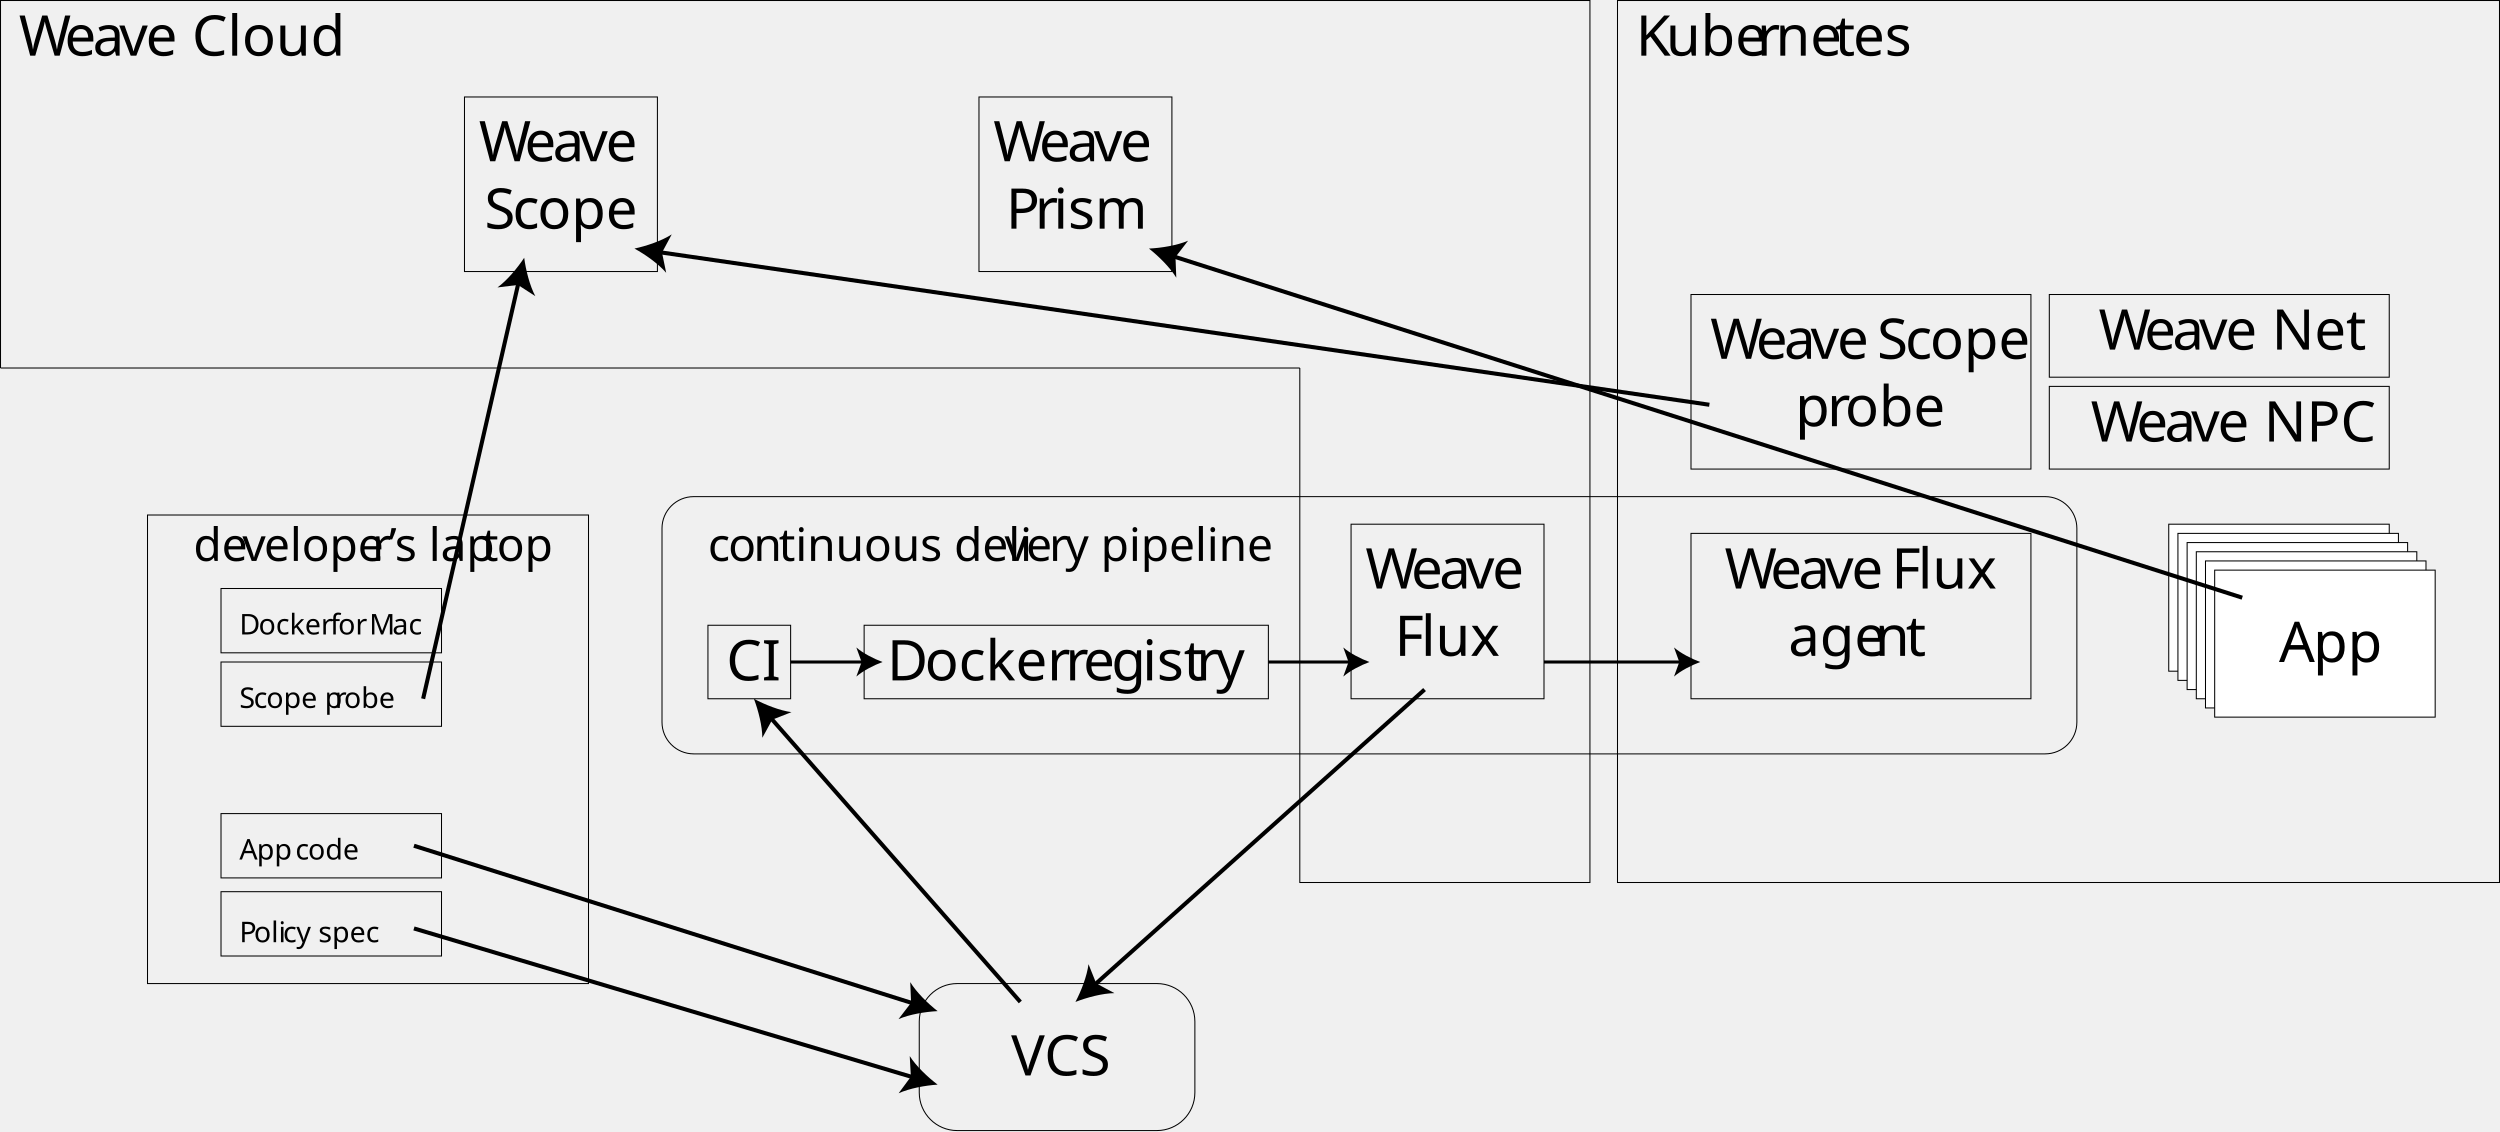
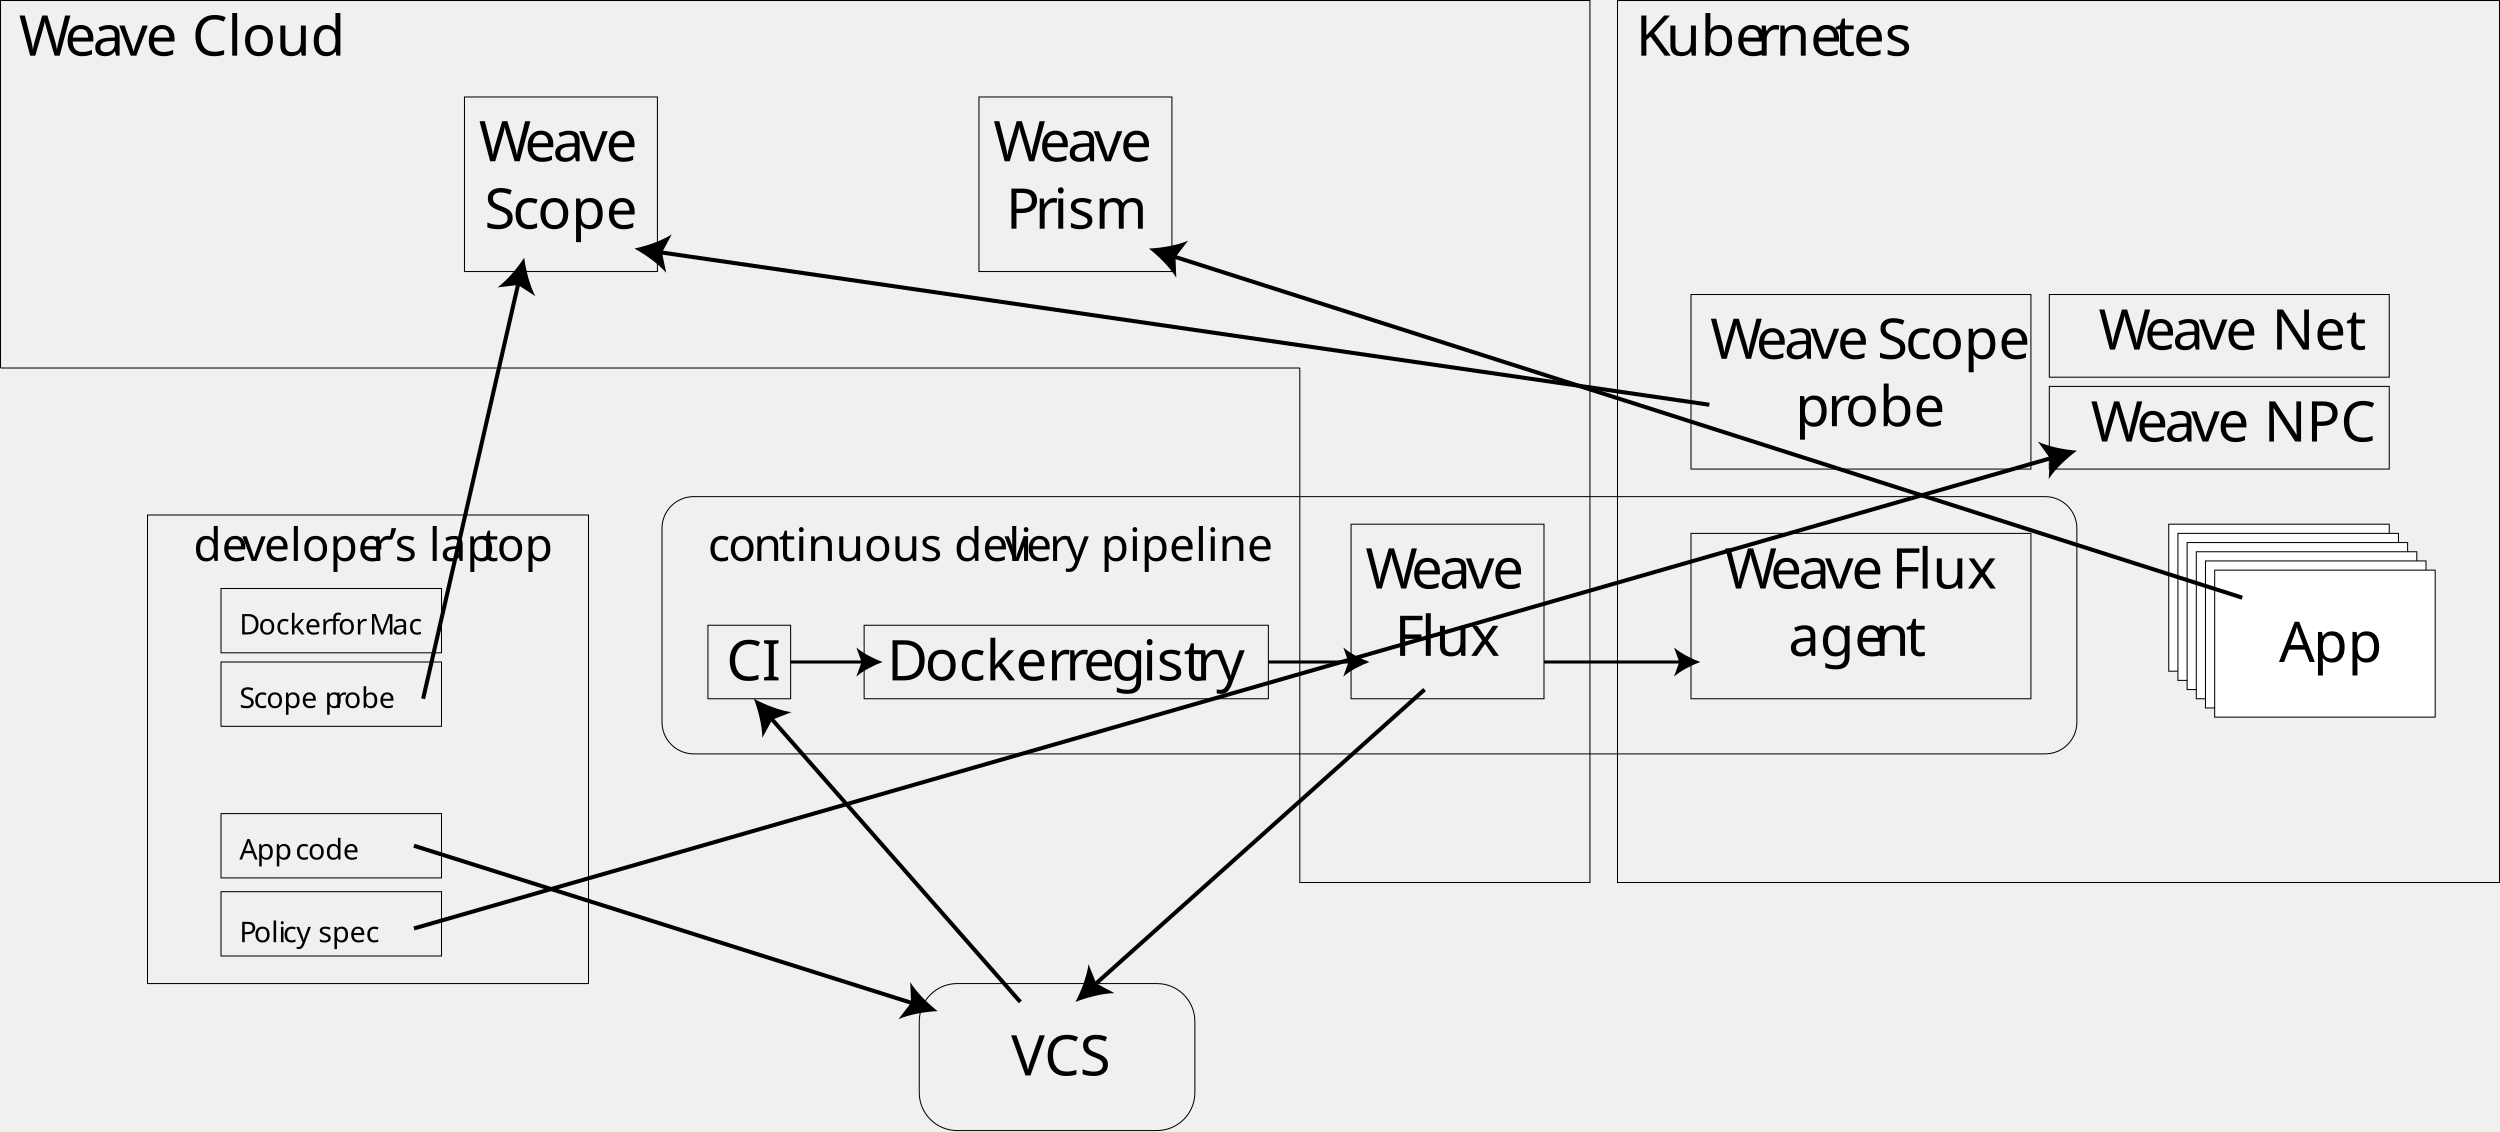
<svg xmlns="http://www.w3.org/2000/svg" id="Layer_1" data-name="Layer 1" viewBox="0 0 2449 1108">
-   <defs>
-     <style>.cls-1,.cls-19,.cls-20{fill:none;}.cls-1,.cls-19,.cls-20,.cls-34{stroke:#000;stroke-miterlimit:10;}.cls-2{font-size:45px;}.cls-10,.cls-2,.cls-21,.cls-29{font-family:MyriadPro-Regular, Myriad Pro;}.cls-3{letter-spacing:-0.01em;}.cls-4{letter-spacing:0.03em;}.cls-5{letter-spacing:-0.07em;}.cls-6{letter-spacing:-0.01em;}.cls-7{letter-spacing:-0.01em;}.cls-8{letter-spacing:0em;}.cls-9{letter-spacing:0.03em;}.cls-10{font-size:55px;}.cls-11{letter-spacing:0em;}.cls-12{letter-spacing:-0.01em;}.cls-13{letter-spacing:-0.01em;}.cls-14{letter-spacing:0.02em;}.cls-15{letter-spacing:-0.03em;}.cls-16{letter-spacing:0em;}.cls-17{letter-spacing:-0.01em;}.cls-18{letter-spacing:-0.02em;}.cls-19{stroke-width:4px;}.cls-20{stroke-width:3px;}.cls-21,.cls-29{font-size:28px;}.cls-22{letter-spacing:0em;}.cls-23{letter-spacing:0em;}.cls-24{letter-spacing:-0.01em;}.cls-25{letter-spacing:0.01em;}.cls-26{letter-spacing:-0.01em;}.cls-27{letter-spacing:-0.01em;}.cls-28{letter-spacing:0em;}.cls-29{letter-spacing:-0.02em;}.cls-30{letter-spacing:0.02em;}.cls-31{letter-spacing:-0.01em;}.cls-32{letter-spacing:0em;}.cls-33{letter-spacing:0.01em;}.cls-34{fill:#fff;}.cls-35{letter-spacing:0em;}.cls-36{letter-spacing:0.01em;}.cls-37{letter-spacing:-0.02em;}</style>
-   </defs>
-   <rect class="cls-1" x="144.5" y="504.5" width="432" height="459" />
-   <text class="cls-2" transform="translate(189.5 549.5)">de<tspan class="cls-3" x="47.92" y="0">v</tspan>
-     <tspan x="69.12" y="0">elope</tspan>
-     <tspan class="cls-4" x="175.14" y="0">r</tspan>
-     <tspan class="cls-5" x="191.2" y="0">’</tspan>
-     <tspan x="197.28" y="0">s lap</tspan>
-     <tspan class="cls-6" x="282.55" y="0">t</tspan>
-     <tspan x="297.17" y="0">op</tspan>
-   </text>
-   <rect class="cls-1" x="648.5" y="486.5" width="1386" height="252" rx="31.06" ry="31.06" />
-   <text class="cls-2" transform="translate(693.5 549.5)">
-     <tspan class="cls-7">c</tspan>
-     <tspan x="19.89" y="0">o</tspan>
-     <tspan class="cls-8" x="44.59" y="0">n</tspan>
-     <tspan x="69.39" y="0">tinuous deli</tspan>
-     <tspan class="cls-3" x="290.52" y="0">v</tspan>
-     <tspan x="311.71" y="0">e</tspan>
-     <tspan class="cls-9" x="334.26" y="0">r</tspan>
-     <tspan x="350.1" y="0">y pipeline</tspan>
-   </text>
-   <rect class="cls-1" x="693.5" y="612.5" width="81" height="72" />
-   <text class="cls-10" transform="translate(711.5 666.5)">CI</text>
-   <rect class="cls-1" x="900.5" y="963.5" width="270" height="144" rx="37.21" ry="37.21" />
-   <rect class="cls-1" x="846.5" y="612.5" width="396" height="72" />
-   <text class="cls-10" transform="translate(869 666.5)">
-     <tspan class="cls-11">D</tspan>
-     <tspan x="36.85" y="0">ocker </tspan>
-     <tspan class="cls-12" x="174.68" y="0">r</tspan>
-     <tspan x="192.11" y="0">e</tspan>
-     <tspan class="cls-13" x="219.67" y="0">g</tspan>
-     <tspan x="250.08" y="0">ist</tspan>
-     <tspan class="cls-14" x="302.94" y="0">r</tspan>
-     <tspan x="322.29" y="0">y</tspan>
-   </text>
-   <text class="cls-10" transform="translate(1337.6 576.5)">
-     <tspan class="cls-15">W</tspan>
-     <tspan class="cls-16" x="44.72" y="0">e</tspan>
-     <tspan class="cls-17" x="72.27" y="0">a</tspan>
-     <tspan class="cls-12" x="98.34" y="0">v</tspan>
-     <tspan x="124.24" y="0">e</tspan>
-     <tspan class="cls-18" x="28.6" y="66">F</tspan>
-     <tspan x="54.45" y="66">lux</tspan>
-   </text>
-   <path class="cls-1" d="M72,432V72H1629V432m-284.21,0V936H1629V432M72,432H1344.79" transform="translate(-71.5 -71.5)" />
-   <rect class="cls-1" x="1323.5" y="513.5" width="189" height="171" />
-   <line class="cls-19" x1="405.5" y1="828.5" x2="895.48" y2="983.23" />
+   <g id="Dev">
+     <rect x="144.5" y="504.5" width="432" height="459" style="fill:none;stroke:#000;stroke-miterlimit:10" />
+     <text transform="translate(189.5 549.5)" style="font-size:45px;font-family:MyriadPro-Regular, Myriad Pro">de<tspan x="47.92" y="0" style="letter-spacing:-0.01em">v</tspan>
+       <tspan x="69.12" y="0">elope</tspan>
+       <tspan x="175.14" y="0" style="letter-spacing:0.03em">r</tspan>
+       <tspan x="191.2" y="0" style="letter-spacing:-0.072em">’</tspan>
+       <tspan x="197.28" y="0">s lap</tspan>
+       <tspan x="282.55" y="0" style="letter-spacing:-0.006em">t</tspan>
+       <tspan x="297.17" y="0">op</tspan>
+     </text>
+   </g>
+   <g id="CDP">
+     <rect x="648.5" y="486.5" width="1386" height="252" rx="31.06" ry="31.06" style="fill:none;stroke:#000;stroke-miterlimit:10" />
+     <text transform="translate(693.5 549.5)" style="font-size:45px;font-family:MyriadPro-Regular, Myriad Pro">
+       <tspan style="letter-spacing:-0.006em">c</tspan>
+       <tspan x="19.89" y="0">o</tspan>
+       <tspan x="44.59" y="0" style="letter-spacing:-0.004em">n</tspan>
+       <tspan x="69.39" y="0">tinuous deli</tspan>
+       <tspan x="290.52" y="0" style="letter-spacing:-0.01em">v</tspan>
+       <tspan x="311.71" y="0">e</tspan>
+       <tspan x="334.26" y="0" style="letter-spacing:0.025em">r</tspan>
+       <tspan x="350.1" y="0">y pipeline</tspan>
+     </text>
+   </g>
+   <g id="CI">
+     <rect x="693.5" y="612.5" width="81" height="72" style="fill:none;stroke:#000;stroke-miterlimit:10" />
+     <text transform="translate(711.5 666.5)" style="font-size:55px;font-family:MyriadPro-Regular, Myriad Pro">CI</text>
+   </g>
+   <g id="CR">
+     <rect x="846.5" y="612.5" width="396" height="72" style="fill:none;stroke:#000;stroke-miterlimit:10" />
+     <text transform="translate(869 666.5)" style="font-size:55px;font-family:MyriadPro-Regular, Myriad Pro">
+       <tspan style="letter-spacing:0.004em">D</tspan>
+       <tspan x="36.85" y="0">ocker </tspan>
+       <tspan x="174.68" y="0" style="letter-spacing:-0.01em">r</tspan>
+       <tspan x="192.11" y="0">e</tspan>
+       <tspan x="219.67" y="0" style="letter-spacing:-0.006em">g</tspan>
+       <tspan x="250.08" y="0">ist</tspan>
+       <tspan x="302.94" y="0" style="letter-spacing:0.025em">r</tspan>
+       <tspan x="322.29" y="0">y</tspan>
+     </text>
+   </g>
+   <g id="WeaveFlux">
+     <text transform="translate(1337.6 576.5)" style="font-size:55px;font-family:MyriadPro-Regular, Myriad Pro">
+       <tspan style="letter-spacing:-0.033em">W</tspan>
+       <tspan x="44.72" y="0" style="letter-spacing:-0em">e</tspan>
+       <tspan x="72.27" y="0" style="letter-spacing:-0.008em">a</tspan>
+       <tspan x="98.34" y="0" style="letter-spacing:-0.01em">v</tspan>
+       <tspan x="124.24" y="0">e</tspan>
+       <tspan x="28.6" y="66" style="letter-spacing:-0.017em">F</tspan>
+       <tspan x="54.45" y="66">lux</tspan>
+     </text>
+     <rect x="1323.5" y="513.5" width="189" height="171" style="fill:none;stroke:#000;stroke-miterlimit:10" />
+   </g>
+   <line x1="405.5" y1="828.5" x2="895.48" y2="983.23" style="fill:none;stroke:#000;stroke-miterlimit:10;stroke-width:4px" />
  <path d="M990,1062c-12.1.6-27.71,3.21-38.33,7.84L964,1053.78l-.83-20.21C969.16,1043.46,980.44,1054.56,990,1062Z" transform="translate(-71.5 -71.5)" />
-   <line class="cls-19" x1="754.44" y1="702.63" x2="999.5" y2="981.5" />
+   <line x1="754.44" y1="702.63" x2="999.5" y2="981.5" style="fill:none;stroke:#000;stroke-miterlimit:10;stroke-width:4px" />
  <path d="M810,756c4.33,11.31,8.23,26.65,8.28,38.24L828,776.51l18.83-7.39C835.37,767.59,820.66,761.75,810,756Z" transform="translate(-71.5 -71.5)" />
-   <line class="cls-19" x1="1071.49" y1="965.4" x2="1395.5" y2="675.5" />
+   <line x1="1071.49" y1="965.4" x2="1395.5" y2="675.5" style="fill:none;stroke:#000;stroke-miterlimit:10;stroke-width:4px" />
  <path d="M1125,1053c11.28-4.43,26.57-8.47,38.16-8.62l-17.81-9.59L1137.8,1016C1136.37,1027.53,1130.66,1042.29,1125,1053Z" transform="translate(-71.5 -71.5)" />
-   <line class="cls-20" x1="1242.5" y1="648.5" x2="1323.39" y2="648.5" />
+   <line x1="1242.5" y1="648.5" x2="1323.39" y2="648.5" style="fill:none;stroke:#000;stroke-miterlimit:10;stroke-width:3px" />
  <path d="M1413,720c-8.52,3.16-19.09,8.55-25.64,14.27l5.16-14.27-5.16-14.26C1393.91,711.45,1404.48,716.84,1413,720Z" transform="translate(-71.5 -71.5)" />
-   <line class="cls-20" x1="774.5" y1="648.5" x2="846.39" y2="648.5" />
+   <line x1="774.5" y1="648.5" x2="846.39" y2="648.5" style="fill:none;stroke:#000;stroke-miterlimit:10;stroke-width:3px" />
  <path d="M936,720c-8.52,3.16-19.09,8.55-25.64,14.27L915.52,720l-5.16-14.26C916.91,711.45,927.48,716.84,936,720Z" transform="translate(-71.5 -71.5)" />
-   <text class="cls-10" transform="translate(990.5 1053.5)">VCS</text>
-   <rect class="cls-1" x="216.5" y="576.5" width="216" height="63" />
-   <text class="cls-21" transform="translate(234.5 621.5)">
-     <tspan class="cls-22">D</tspan>
-     <tspan class="cls-23" x="18.76" y="0">ocker </tspan>
-     <tspan class="cls-24" x="88.93" y="0">f</tspan>
-     <tspan x="96.74" y="0">or </tspan>
-     <tspan class="cls-25" x="127.2" y="0">M</tspan>
-     <tspan x="149.88" y="0">ac</tspan>
-   </text>
-   <rect class="cls-1" x="216.5" y="648.5" width="216" height="63" />
-   <text class="cls-21" transform="translate(234.5 693.5)">
-     <tspan class="cls-25">S</tspan>
-     <tspan class="cls-26" x="13.97" y="0">c</tspan>
-     <tspan x="26.35" y="0">ope p</tspan>
-     <tspan class="cls-27" x="93.55" y="0">r</tspan>
-     <tspan x="102.42" y="0">obe</tspan>
-   </text>
-   <rect class="cls-1" x="216.5" y="797" width="216" height="63" />
-   <text class="cls-21" transform="translate(234.5 842)">
-     <tspan class="cls-28">A</tspan>
-     <tspan x="17.05" y="0">pp </tspan>
-     <tspan class="cls-26" x="54.85" y="0">c</tspan>
-     <tspan x="67.23" y="0">ode</tspan>
-   </text>
-   <rect class="cls-1" x="216.5" y="873.5" width="216" height="63" />
-   <text class="cls-29" transform="translate(234.5 923)">P<tspan class="cls-23" x="14.2" y="0">oli</tspan>
-     <tspan class="cls-30" x="42.73" y="0">c</tspan>
-     <tspan class="cls-23" x="55.78" y="0">y spec</tspan>
-   </text>
-   <line class="cls-19" x1="405.5" y1="909.5" x2="895.37" y2="1055.6" />
-   <path d="M990,1134c-12.09.79-27.65,3.66-38.2,8.46l12-16.26L962.67,1106C968.87,1115.8,980.32,1126.72,990,1134Z" transform="translate(-71.5 -71.5)" />
-   <text class="cls-10" transform="translate(1602.5 54.5)">
-     <tspan class="cls-31">K</tspan>
-     <tspan x="29.48" y="0">ube</tspan>
-     <tspan class="cls-11" x="118.63" y="0">r</tspan>
-     <tspan x="136.84" y="0">ne</tspan>
-     <tspan class="cls-31" x="194.92" y="0">t</tspan>
-     <tspan class="cls-16" x="212.79" y="0">es</tspan>
-   </text>
-   <rect class="cls-1" x="1584.5" y="0.5" width="864" height="864" />
-   <text class="cls-10" transform="translate(18.5 54.5)">
-     <tspan class="cls-15">W</tspan>
-     <tspan class="cls-16" x="44.72" y="0">e</tspan>
-     <tspan class="cls-17" x="72.27" y="0">a</tspan>
-     <tspan class="cls-12" x="98.34" y="0">v</tspan>
-     <tspan x="124.24" y="0">e Cloud</tspan>
-   </text>
-   <text class="cls-10" transform="translate(1689.47 576.5)">
-     <tspan class="cls-15">W</tspan>
-     <tspan class="cls-16" x="44.72" y="0">e</tspan>
-     <tspan class="cls-17" x="72.27" y="0">a</tspan>
-     <tspan class="cls-12" x="98.34" y="0">v</tspan>
-     <tspan x="124.24" y="0">e </tspan>
-     <tspan class="cls-18" x="163.46" y="0">F</tspan>
-     <tspan x="189.31" y="0">lux</tspan>
-     <tspan x="62.37" y="66">age</tspan>
-     <tspan class="cls-32" x="147.18" y="66">n</tspan>
-     <tspan x="177.48" y="66">t</tspan>
-   </text>
-   <rect class="cls-1" x="1656.5" y="522.5" width="333" height="162" />
-   <text class="cls-10" transform="translate(1675.37 351.5)">
-     <tspan class="cls-15">W</tspan>
-     <tspan class="cls-16" x="44.72" y="0">e</tspan>
-     <tspan class="cls-17" x="72.27" y="0">a</tspan>
-     <tspan class="cls-12" x="98.34" y="0">v</tspan>
-     <tspan x="124.24" y="0">e </tspan>
-     <tspan class="cls-33" x="163.46" y="0">S</tspan>
-     <tspan class="cls-31" x="190.9" y="0">c</tspan>
-     <tspan x="215.21" y="0">ope</tspan>
-     <tspan x="83.24" y="66">p</tspan>
-     <tspan class="cls-12" x="114.54" y="66">r</tspan>
-     <tspan x="131.97" y="66">obe</tspan>
-   </text>
-   <rect class="cls-1" x="1656.5" y="288.5" width="333" height="171" />
-   <text class="cls-10" transform="translate(2055.8 342.5)">
-     <tspan class="cls-15">W</tspan>
-     <tspan class="cls-16" x="44.72" y="0">e</tspan>
-     <tspan class="cls-17" x="72.27" y="0">a</tspan>
-     <tspan class="cls-12" x="98.34" y="0">v</tspan>
-     <tspan x="124.24" y="0">e Net</tspan>
-   </text>
-   <rect class="cls-1" x="2007.5" y="288.5" width="333" height="81" />
-   <rect class="cls-1" x="2007.5" y="378.5" width="333" height="81" />
-   <text class="cls-10" transform="translate(2048.1 432.5)">
-     <tspan class="cls-15">W</tspan>
-     <tspan class="cls-16" x="44.72" y="0">e</tspan>
-     <tspan class="cls-17" x="72.27" y="0">a</tspan>
-     <tspan class="cls-12" x="98.34" y="0">v</tspan>
-     <tspan x="124.24" y="0">e NPC</tspan>
-   </text>
-   <rect class="cls-34" x="2124.5" y="513.5" width="216" height="144" />
-   <rect class="cls-34" x="2133.5" y="522.5" width="216" height="144" />
-   <rect class="cls-34" x="2142.5" y="531.5" width="216" height="144" />
-   <rect class="cls-34" x="2151.5" y="540.5" width="216" height="144" />
-   <rect class="cls-34" x="2160.5" y="549.5" width="216" height="144" />
-   <rect class="cls-34" x="2169.5" y="558.5" width="216" height="144" />
-   <text class="cls-10" transform="translate(2232.5 648.5)">
-     <tspan class="cls-35">A</tspan>
-     <tspan x="33.5" y="0">pp</tspan>
-   </text>
-   <line class="cls-20" x1="1512.5" y1="648.5" x2="1647.39" y2="648.5" />
+   <g id="VCS">
+     <rect x="900.5" y="963.5" width="270" height="144" rx="37.21" ry="37.21" style="fill:none;stroke:#000;stroke-miterlimit:10" />
+     <text transform="translate(990.5 1053.5)" style="font-size:55px;font-family:MyriadPro-Regular, Myriad Pro">VCS</text>
+   </g>
+   <g id="DevDockerForMac">
+     <rect x="216.5" y="576.5" width="216" height="63" style="fill:none;stroke:#000;stroke-miterlimit:10" />
+     <text transform="translate(234.5 621.5)" style="font-size:28px;font-family:MyriadPro-Regular, Myriad Pro">
+       <tspan style="letter-spacing:0.004em">D</tspan>
+       <tspan x="18.76" y="0" style="letter-spacing:-0em">ocker </tspan>
+       <tspan x="88.93" y="0" style="letter-spacing:-0.013em">f</tspan>
+       <tspan x="96.74" y="0">or </tspan>
+       <tspan x="127.2" y="0" style="letter-spacing:0.006em">M</tspan>
+       <tspan x="149.88" y="0">ac</tspan>
+     </text>
+   </g>
+   <g id="DevScopeProbe">
+     <rect x="216.5" y="648.5" width="216" height="63" style="fill:none;stroke:#000;stroke-miterlimit:10" />
+     <text transform="translate(234.5 693.5)" style="font-size:28px;font-family:MyriadPro-Regular, Myriad Pro">
+       <tspan style="letter-spacing:0.006em">S</tspan>
+       <tspan x="13.97" y="0" style="letter-spacing:-0.006em">c</tspan>
+       <tspan x="26.35" y="0">ope p</tspan>
+       <tspan x="93.55" y="0" style="letter-spacing:-0.01em">r</tspan>
+       <tspan x="102.42" y="0">obe</tspan>
+     </text>
+   </g>
+   <g id="DevAppCode">
+     <rect x="216.5" y="797" width="216" height="63" style="fill:none;stroke:#000;stroke-miterlimit:10" />
+     <text transform="translate(234.5 842)" style="font-size:28px;font-family:MyriadPro-Regular, Myriad Pro">
+       <tspan style="letter-spacing:-0.003em">A</tspan>
+       <tspan x="17.05" y="0">pp </tspan>
+       <tspan x="54.85" y="0" style="letter-spacing:-0.006em">c</tspan>
+       <tspan x="67.23" y="0">ode</tspan>
+     </text>
+   </g>
+   <g id="DevPolicySpec">
+     <rect x="216.5" y="873.5" width="216" height="63" style="fill:none;stroke:#000;stroke-miterlimit:10" />
+     <text transform="translate(234.5 923)" style="font-size:28px;font-family:MyriadPro-Regular, Myriad Pro;letter-spacing:-0.025em">P<tspan x="14.2" y="0" style="letter-spacing:-0em">oli</tspan>
+       <tspan x="42.73" y="0" style="letter-spacing:0.018em">c</tspan>
+       <tspan x="55.78" y="0" style="letter-spacing:-0em">y spec</tspan>
+     </text>
+   </g>
+   <line x1="405.5" y1="909.5" x2="2011.3" y2="448.17" style="fill:none;stroke:#000;stroke-miterlimit:10;stroke-width:4px" />
+   <path d="M2106,513c-9.75,7.19-21.31,18-27.61,27.72l1.36-20.18-11.87-16.38C2078.39,509.07,2093.92,512.09,2106,513Z" transform="translate(-71.5 -71.5)" />
+   <g id="KubernetesCluster">
+     <text transform="translate(1602.5 54.5)" style="font-size:55px;font-family:MyriadPro-Regular, Myriad Pro">
+       <tspan style="letter-spacing:-0.006em">K</tspan>
+       <tspan x="29.48" y="0">ube</tspan>
+       <tspan x="118.63" y="0" style="letter-spacing:0.004em">r</tspan>
+       <tspan x="136.84" y="0">ne</tspan>
+       <tspan x="194.92" y="0" style="letter-spacing:-0.006em">t</tspan>
+       <tspan x="212.79" y="0" style="letter-spacing:-0em">es</tspan>
+     </text>
+     <rect x="1584.5" y="0.5" width="864" height="864" style="fill:none;stroke:#000;stroke-miterlimit:10" />
+   </g>
+   <g id="WeaveCloud">
+     <path d="M72,432V72H1629V432m-284.21,0V936H1629V432M72,432H1344.79" transform="translate(-71.5 -71.5)" style="fill:none;stroke:#000;stroke-miterlimit:10" />
+     <text transform="translate(18.5 54.5)" style="font-size:55px;font-family:MyriadPro-Regular, Myriad Pro">
+       <tspan style="letter-spacing:-0.033em">W</tspan>
+       <tspan x="44.72" y="0" style="letter-spacing:-0em">e</tspan>
+       <tspan x="72.27" y="0" style="letter-spacing:-0.008em">a</tspan>
+       <tspan x="98.34" y="0" style="letter-spacing:-0.01em">v</tspan>
+       <tspan x="124.24" y="0">e Cloud</tspan>
+     </text>
+   </g>
+   <g id="WeaveFluxAgent">
+     <text transform="translate(1689.47 576.5)" style="font-size:55px;font-family:MyriadPro-Regular, Myriad Pro">
+       <tspan style="letter-spacing:-0.033em">W</tspan>
+       <tspan x="44.72" y="0" style="letter-spacing:-0em">e</tspan>
+       <tspan x="72.27" y="0" style="letter-spacing:-0.008em">a</tspan>
+       <tspan x="98.34" y="0" style="letter-spacing:-0.01em">v</tspan>
+       <tspan x="124.24" y="0">e </tspan>
+       <tspan x="163.46" y="0" style="letter-spacing:-0.017em">F</tspan>
+       <tspan x="189.31" y="0">lux</tspan>
+       <tspan x="62.37" y="66">age</tspan>
+       <tspan x="147.18" y="66" style="letter-spacing:-0.004em">n</tspan>
+       <tspan x="177.48" y="66">t</tspan>
+     </text>
+     <rect x="1656.5" y="522.5" width="333" height="162" style="fill:none;stroke:#000;stroke-miterlimit:10" />
+   </g>
+   <g id="ClusterWeaveScopeProbe">
+     <text transform="translate(1675.37 351.5)" style="font-size:55px;font-family:MyriadPro-Regular, Myriad Pro">
+       <tspan style="letter-spacing:-0.033em">W</tspan>
+       <tspan x="44.72" y="0" style="letter-spacing:-0em">e</tspan>
+       <tspan x="72.27" y="0" style="letter-spacing:-0.008em">a</tspan>
+       <tspan x="98.34" y="0" style="letter-spacing:-0.01em">v</tspan>
+       <tspan x="124.24" y="0">e </tspan>
+       <tspan x="163.46" y="0" style="letter-spacing:0.006em">S</tspan>
+       <tspan x="190.9" y="0" style="letter-spacing:-0.006em">c</tspan>
+       <tspan x="215.21" y="0">ope</tspan>
+       <tspan x="83.24" y="66">p</tspan>
+       <tspan x="114.54" y="66" style="letter-spacing:-0.01em">r</tspan>
+       <tspan x="131.97" y="66">obe</tspan>
+     </text>
+     <rect x="1656.5" y="288.5" width="333" height="171" style="fill:none;stroke:#000;stroke-miterlimit:10" />
+   </g>
+   <g id="ClusterWeaveNet">
+     <text transform="translate(2055.8 342.5)" style="font-size:55px;font-family:MyriadPro-Regular, Myriad Pro">
+       <tspan style="letter-spacing:-0.033em">W</tspan>
+       <tspan x="44.72" y="0" style="letter-spacing:-0em">e</tspan>
+       <tspan x="72.27" y="0" style="letter-spacing:-0.008em">a</tspan>
+       <tspan x="98.34" y="0" style="letter-spacing:-0.01em">v</tspan>
+       <tspan x="124.24" y="0">e Net</tspan>
+     </text>
+     <rect x="2007.5" y="288.5" width="333" height="81" style="fill:none;stroke:#000;stroke-miterlimit:10" />
+   </g>
+   <g id="ClusterWeaveNPC">
+     <rect x="2007.5" y="378.5" width="333" height="81" style="fill:none;stroke:#000;stroke-miterlimit:10" />
+     <text transform="translate(2048.1 432.5)" style="font-size:55px;font-family:MyriadPro-Regular, Myriad Pro">
+       <tspan style="letter-spacing:-0.033em">W</tspan>
+       <tspan x="44.72" y="0" style="letter-spacing:-0em">e</tspan>
+       <tspan x="72.27" y="0" style="letter-spacing:-0.008em">a</tspan>
+       <tspan x="98.34" y="0" style="letter-spacing:-0.01em">v</tspan>
+       <tspan x="124.24" y="0">e NPC</tspan>
+     </text>
+   </g>
+   <g id="ClusterApp">
+     <rect x="2124.5" y="513.5" width="216" height="144" style="fill:#fff;stroke:#000;stroke-miterlimit:10" />
+     <rect x="2133.5" y="522.5" width="216" height="144" style="fill:#fff;stroke:#000;stroke-miterlimit:10" />
+     <rect x="2142.5" y="531.5" width="216" height="144" style="fill:#fff;stroke:#000;stroke-miterlimit:10" />
+     <rect x="2151.5" y="540.5" width="216" height="144" style="fill:#fff;stroke:#000;stroke-miterlimit:10" />
+     <rect x="2160.5" y="549.5" width="216" height="144" style="fill:#fff;stroke:#000;stroke-miterlimit:10" />
+     <rect x="2169.5" y="558.5" width="216" height="144" style="fill:#fff;stroke:#000;stroke-miterlimit:10" />
+     <text transform="translate(2232.5 648.5)" style="font-size:55px;font-family:MyriadPro-Regular, Myriad Pro">
+       <tspan style="letter-spacing:-0.003em">A</tspan>
+       <tspan x="33.5" y="0">pp</tspan>
+     </text>
+   </g>
+   <line x1="1512.5" y1="648.5" x2="1647.39" y2="648.5" style="fill:none;stroke:#000;stroke-miterlimit:10;stroke-width:3px" />
  <path d="M1737,720c-8.52,3.16-19.09,8.55-25.64,14.27l5.16-14.27-5.16-14.26C1717.91,711.45,1728.48,716.84,1737,720Z" transform="translate(-71.5 -71.5)" />
-   <text class="cls-10" transform="translate(469.1 158)">
-     <tspan class="cls-15">W</tspan>
-     <tspan class="cls-16" x="44.72" y="0">e</tspan>
-     <tspan class="cls-17" x="72.27" y="0">a</tspan>
-     <tspan class="cls-12" x="98.34" y="0">v</tspan>
-     <tspan x="124.24" y="0">e</tspan>
-     <tspan class="cls-36" x="5.5" y="66">S</tspan>
-     <tspan class="cls-31" x="32.95" y="66">c</tspan>
-     <tspan x="57.26" y="66">ope</tspan>
-   </text>
-   <rect class="cls-1" x="455" y="95" width="189" height="171" />
-   <text class="cls-10" transform="translate(973.1 158)">
-     <tspan class="cls-15">W</tspan>
-     <tspan class="cls-16" x="44.72" y="0">e</tspan>
-     <tspan class="cls-17" x="72.27" y="0">a</tspan>
-     <tspan class="cls-12" x="98.34" y="0">v</tspan>
-     <tspan x="124.24" y="0">e</tspan>
-     <tspan class="cls-37" x="12.35" y="66">P</tspan>
-     <tspan class="cls-11" x="40.73" y="66">r</tspan>
-     <tspan x="58.93" y="66">ism</tspan>
-   </text>
-   <rect class="cls-1" x="959" y="95" width="189" height="171" />
-   <line class="cls-19" x1="508.11" y1="276.03" x2="414.5" y2="684.5" />
+   <g id="WeaveScope">
+     <text transform="translate(469.1 158)" style="font-size:55px;font-family:MyriadPro-Regular, Myriad Pro">
+       <tspan style="letter-spacing:-0.033em">W</tspan>
+       <tspan x="44.72" y="0" style="letter-spacing:-0em">e</tspan>
+       <tspan x="72.27" y="0" style="letter-spacing:-0.008em">a</tspan>
+       <tspan x="98.34" y="0" style="letter-spacing:-0.01em">v</tspan>
+       <tspan x="124.24" y="0">e</tspan>
+       <tspan x="5.5" y="66" style="letter-spacing:0.006em">S</tspan>
+       <tspan x="32.95" y="66" style="letter-spacing:-0.006em">c</tspan>
+       <tspan x="57.26" y="66">ope</tspan>
+     </text>
+     <rect x="455" y="95" width="189" height="171" style="fill:none;stroke:#000;stroke-miterlimit:10" />
+   </g>
+   <g id="WeavePrism">
+     <text transform="translate(973.1 158)" style="font-size:55px;font-family:MyriadPro-Regular, Myriad Pro">
+       <tspan style="letter-spacing:-0.033em">W</tspan>
+       <tspan x="44.72" y="0" style="letter-spacing:-0em">e</tspan>
+       <tspan x="72.27" y="0" style="letter-spacing:-0.008em">a</tspan>
+       <tspan x="98.34" y="0" style="letter-spacing:-0.01em">v</tspan>
+       <tspan x="124.24" y="0">e</tspan>
+       <tspan x="12.35" y="66" style="letter-spacing:-0.016em">P</tspan>
+       <tspan x="40.73" y="66" style="letter-spacing:0.004em">r</tspan>
+       <tspan x="58.93" y="66">ism</tspan>
+     </text>
+     <rect x="959" y="95" width="189" height="171" style="fill:none;stroke:#000;stroke-miterlimit:10" />
+   </g>
+   <line x1="508.11" y1="276.03" x2="414.5" y2="684.5" style="fill:none;stroke:#000;stroke-miterlimit:10;stroke-width:4px" />
  <path d="M585,324c-6.65,10.13-16.8,22.26-26.18,29.08l20.08-2.46,17,11C590.43,351.36,586.57,336,585,324Z" transform="translate(-71.5 -71.5)" />
-   <line class="cls-19" x1="645.39" y1="246.97" x2="1674.5" y2="396.5" />
+   <line x1="645.39" y1="246.97" x2="1674.5" y2="396.5" style="fill:none;stroke:#000;stroke-miterlimit:10;stroke-width:4px" />
  <path d="M693,315c10.64,5.8,23.55,14.95,31.1,23.74L720,318.93l9.54-17.83C719.83,307.38,704.85,312.47,693,315Z" transform="translate(-71.5 -71.5)" />
-   <line class="cls-19" x1="1148.5" y1="250.84" x2="2196.5" y2="585.5" />
+   <line x1="1148.5" y1="250.84" x2="2196.5" y2="585.5" style="fill:none;stroke:#000;stroke-miterlimit:10;stroke-width:4px" />
  <path d="M1197,315c9.54,7.47,20.78,18.61,26.78,28.52l-.77-20.22,12.34-16C1224.72,311.88,1209.1,314.44,1197,315Z" transform="translate(-71.5 -71.5)" />
</svg>
